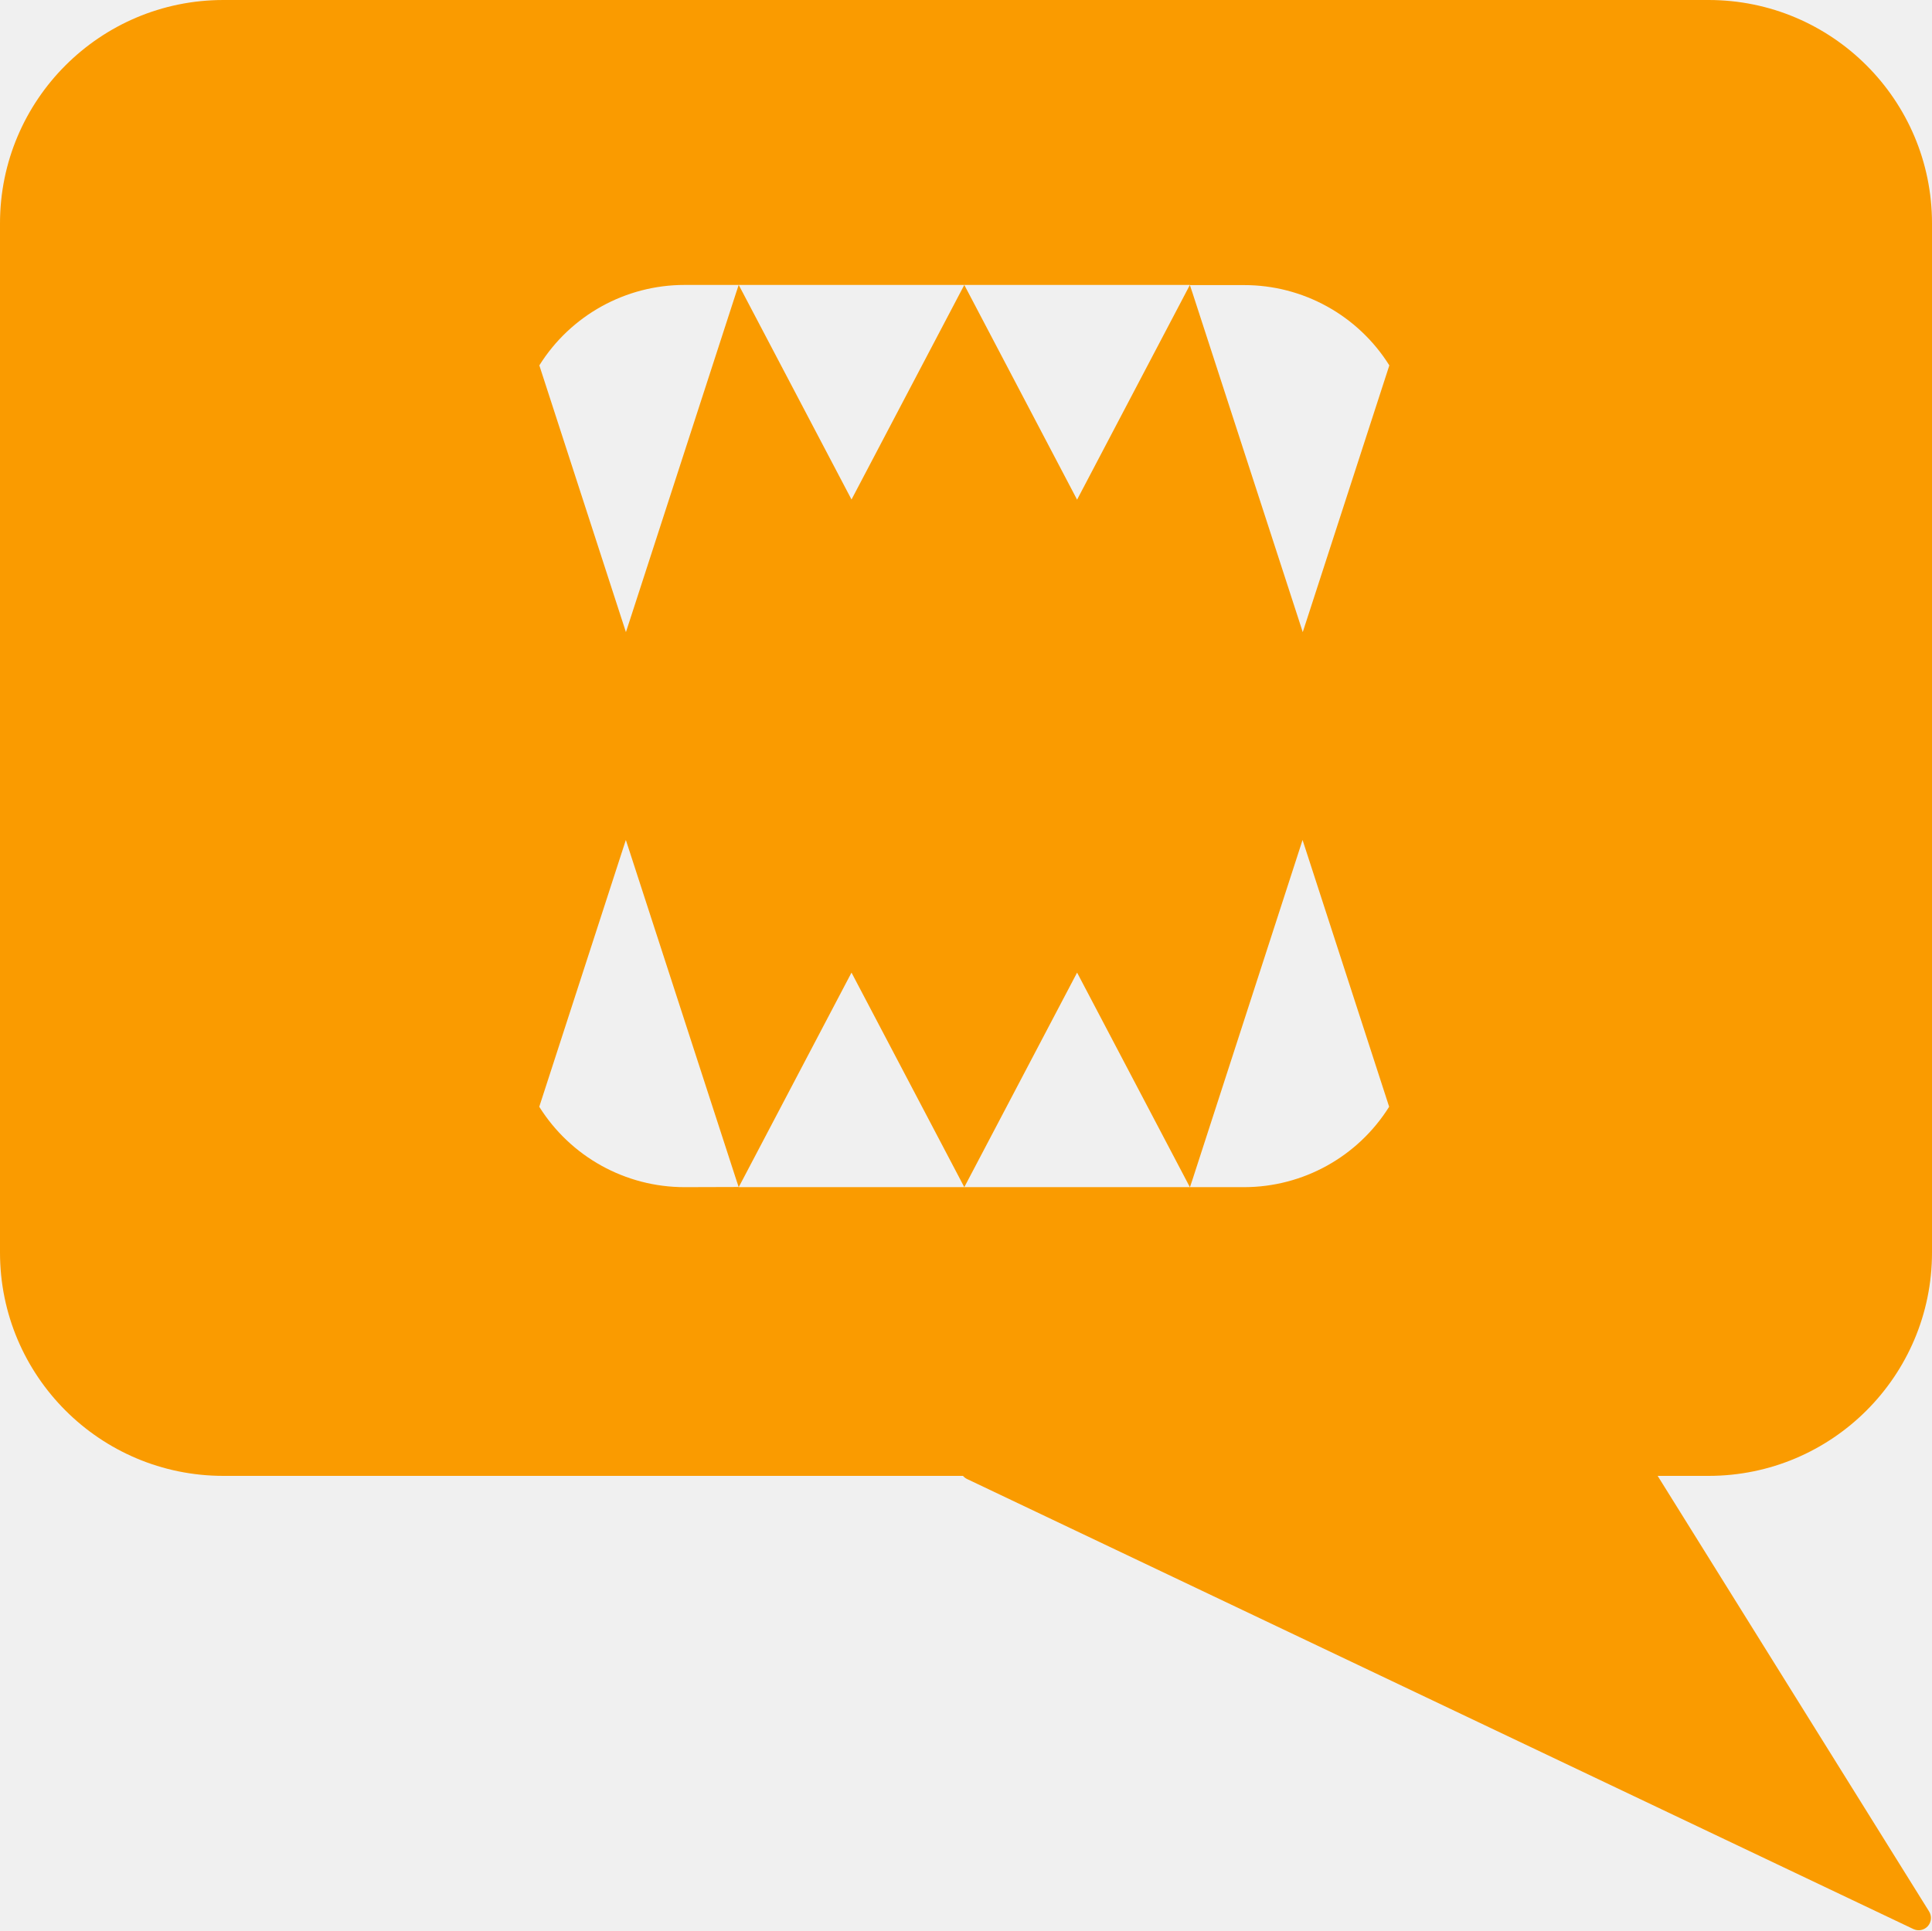
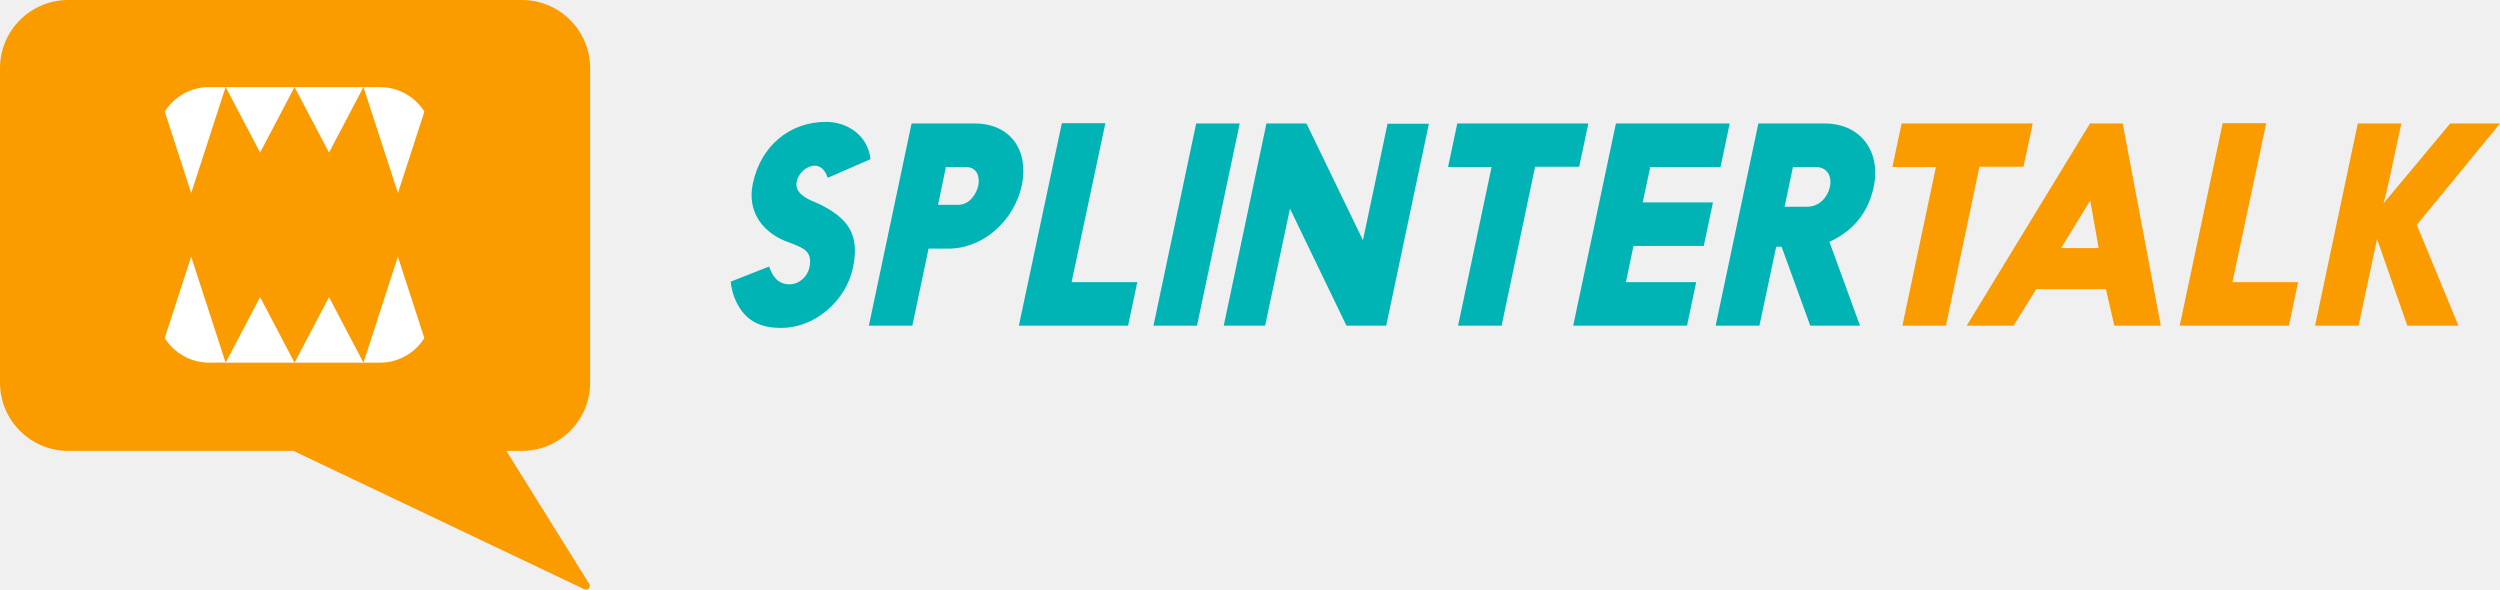
- <svg xmlns="http://www.w3.org/2000/svg" viewBox="0 0 500 499.62">
+ <svg xmlns="http://www.w3.org/2000/svg" viewBox="0 0 2118.18 499.62">
  <defs>
-     <style>.cls-1{fill:#fa9b00;}</style>
+     <style>.cls-1{fill:#00b4b5;}.cls-2{fill:#fa9b00;}.cls-3{fill:#fff;}</style>
  </defs>
  <g id="Layer_2" data-name="Layer 2">
    <g id="Layer_1-2" data-name="Layer 1">
-       <path class="cls-1" d="M500,324.18V57.82A57.82,57.82,0,0,0,442.18,0H57.82A57.82,57.82,0,0,0,0,57.82V324.18A57.82,57.82,0,0,0,57.82,382h191.4a3.31,3.31,0,0,0,1.07.82L495.17,499.29a3.18,3.18,0,0,0,4.07-4.56L429,382h13.18A57.82,57.82,0,0,0,500,324.18ZM359.56,94.57l-21,64.71-1.41,4.33-1.1-3.4L308.61,75.79l-.67-2h14A44.31,44.31,0,0,1,359.56,94.57ZM177.17,73.75h14l-.66,2L163.1,160.21l-1.11,3.4-1.41-4.33-21-64.71A44.34,44.34,0,0,1,177.17,73.75Zm0,233.52a44.35,44.35,0,0,1-37.61-20.81l21-64.72,1.41-4.33,1.11,3.4,27.42,84.42.66,2ZM249.56,73.75h58.38l-1.45,2.77L278.92,129l-.17.33L249.56,73.75l-29.19,55.54-.17-.33L192.64,76.52l-1.46-2.77Zm0,233.52H191.18l1.46-2.77,27.56-52.44.17-.32,29.19,55.53,29.19-55.53.17.32,27.57,52.45,1.45,2.76Zm72.4,0h-14l.67-2L336,220.81l1.1-3.4,1.41,4.33,21,64.72A44.32,44.32,0,0,1,322,307.27Z" />
+       <path class="cls-1" d="M693.12,172.41l-2.75-1.15c-7.33-3-17.4-8-15.34-17.4,1.37-7.1,8.47-13.51,15.11-13.51,3.66,0,8.47,2.06,11.22,10.3l36.18-15.8c-2.29-20.84-20.38-31.6-37.55-31.6-31.15,0-55.42,20.61-62.06,52-5.5,25,9.39,43.06,31.14,50.38,11.22,4.36,19.7,6.87,16.72,21.07-1.6,7.56-8.7,14.2-16.72,14.2-10.3,0-14.65-7.1-17.4-15.11l-32.52,12.82a49.66,49.66,0,0,0,6,19.69c5.5,10.08,15.35,19.47,35.5,19.47h1.83c27.71,0,54.28-22.67,60.23-51.07C728.61,198.52,718.54,184.55,693.12,172.41Z" />
+       <path class="cls-1" d="M825.94,104.62H772.35l-36.18,171.3H773l13.74-65.27h16.71c30,0,55.88-24,62.29-53.58C872,127.29,855.93,104.62,825.94,104.62Zm3,52.45c-1.37,6.18-6.64,16.48-17.4,16.48H794.79l6.64-32.06h16.72C828.91,141.49,830.06,151.34,828.91,157.07Z" />
+       <polygon class="cls-1" points="936.54 104.39 899.67 104.39 863.26 275.92 955.78 275.92 963.56 239.05 907.92 239.05 936.54 104.39" />
+       <polygon class="cls-1" points="1013.49 104.62 977.3 275.92 1014.17 275.92 1050.36 104.62 1013.49 104.62" />
+       <polygon class="cls-1" points="1154.78 203.55 1106.92 104.62 1073.02 104.62 1036.84 275.92 1071.88 275.92 1092.95 176.76 1140.81 275.92 1174.47 275.92 1210.65 104.85 1175.62 104.85 1154.78 203.55" />
+       <polygon class="cls-1" points="1345.76 104.62 1234.7 104.62 1226.91 141.49 1263.78 141.49 1235.38 275.92 1272.25 275.92 1300.65 141.26 1337.98 141.26 1345.76 104.62" />
+       <polygon class="cls-1" points="1398.2 141.49 1457.74 141.49 1465.53 104.62 1369.12 104.62 1332.93 275.92 1429.35 275.92 1437.13 239.05 1377.59 239.05 1384 208.36 1443.54 208.36 1451.33 171.49 1391.79 171.49 1398.2 141.49" />
+       <path class="cls-1" d="M1587.58,158.21c6.19-29.77-11-53.59-41.68-53.59h-56.1l-36.18,171.3h37.09l14.2-66.87h4.58l24.28,66.87h42.13l-25.87-71C1571.1,195.08,1583,179.51,1587.58,158.21Zm-37.1,0c-1.83,8.24-8.47,16.95-19.46,16.95h-19l7.1-33.67h19C1549.11,141.49,1552.09,150.42,1550.48,158.21Z" />
+       <polygon class="cls-2" points="1714.45 141.26 1722.23 104.62 1611.17 104.62 1603.38 141.49 1640.25 141.49 1611.86 275.92 1648.72 275.92 1677.12 141.26 1714.45 141.26" />
+       <path class="cls-2" d="M1770.78,104.62l-104.42,171.3H1706L1725.21,245h59.08l7.1,30.92h39.39l-32.29-171.3Zm-24.5,105.57,24.73-40.3,7.1,40.3Z" />
+       <polygon class="cls-2" points="1920.09 104.39 1883.22 104.39 1846.81 275.92 1939.33 275.92 1947.11 239.05 1891.46 239.05 1920.09 104.39" />
+       <path class="cls-2" d="M2118.18,104.62H2076l-56.57,67.79c2.29-7.33,6.42-26.57,15.12-67.79h-36.87l-36.18,171.3h36.87L2014,202.41l25.65,73.51h43.28l-35.27-85.42Z" />
+       <rect class="cls-3" x="67" y="29" width="361" height="322" />
+       <path class="cls-2" d="M500,324.18V57.82A57.82,57.82,0,0,0,442.18,0H57.82A57.82,57.82,0,0,0,0,57.82V324.18A57.82,57.82,0,0,0,57.82,382h191.4a3.31,3.31,0,0,0,1.07.82L495.17,499.29a3.18,3.18,0,0,0,4.07-4.56L429,382h13.18A57.82,57.82,0,0,0,500,324.18ZM359.56,94.57l-21,64.71-1.41,4.33-1.1-3.4L308.61,75.79l-.67-2h14A44.31,44.31,0,0,1,359.56,94.57ZM177.17,73.75h14l-.66,2L163.1,160.21l-1.11,3.4-1.41-4.33-21-64.71A44.34,44.34,0,0,1,177.17,73.75Zm0,233.52a44.35,44.35,0,0,1-37.61-20.81l21-64.72,1.41-4.33,1.11,3.4,27.42,84.42.66,2ZM249.56,73.75h58.38l-1.45,2.77L278.92,129l-.17.33L249.56,73.75l-29.19,55.54-.17-.33L192.64,76.52l-1.46-2.77Zm0,233.52H191.18l1.46-2.77,27.56-52.44.17-.32,29.19,55.53,29.19-55.53.17.32,27.57,52.45,1.45,2.76Zm72.4,0h-14l.67-2L336,220.81l1.1-3.4,1.41,4.33,21,64.72A44.32,44.32,0,0,1,322,307.27Z" />
    </g>
  </g>
</svg>
